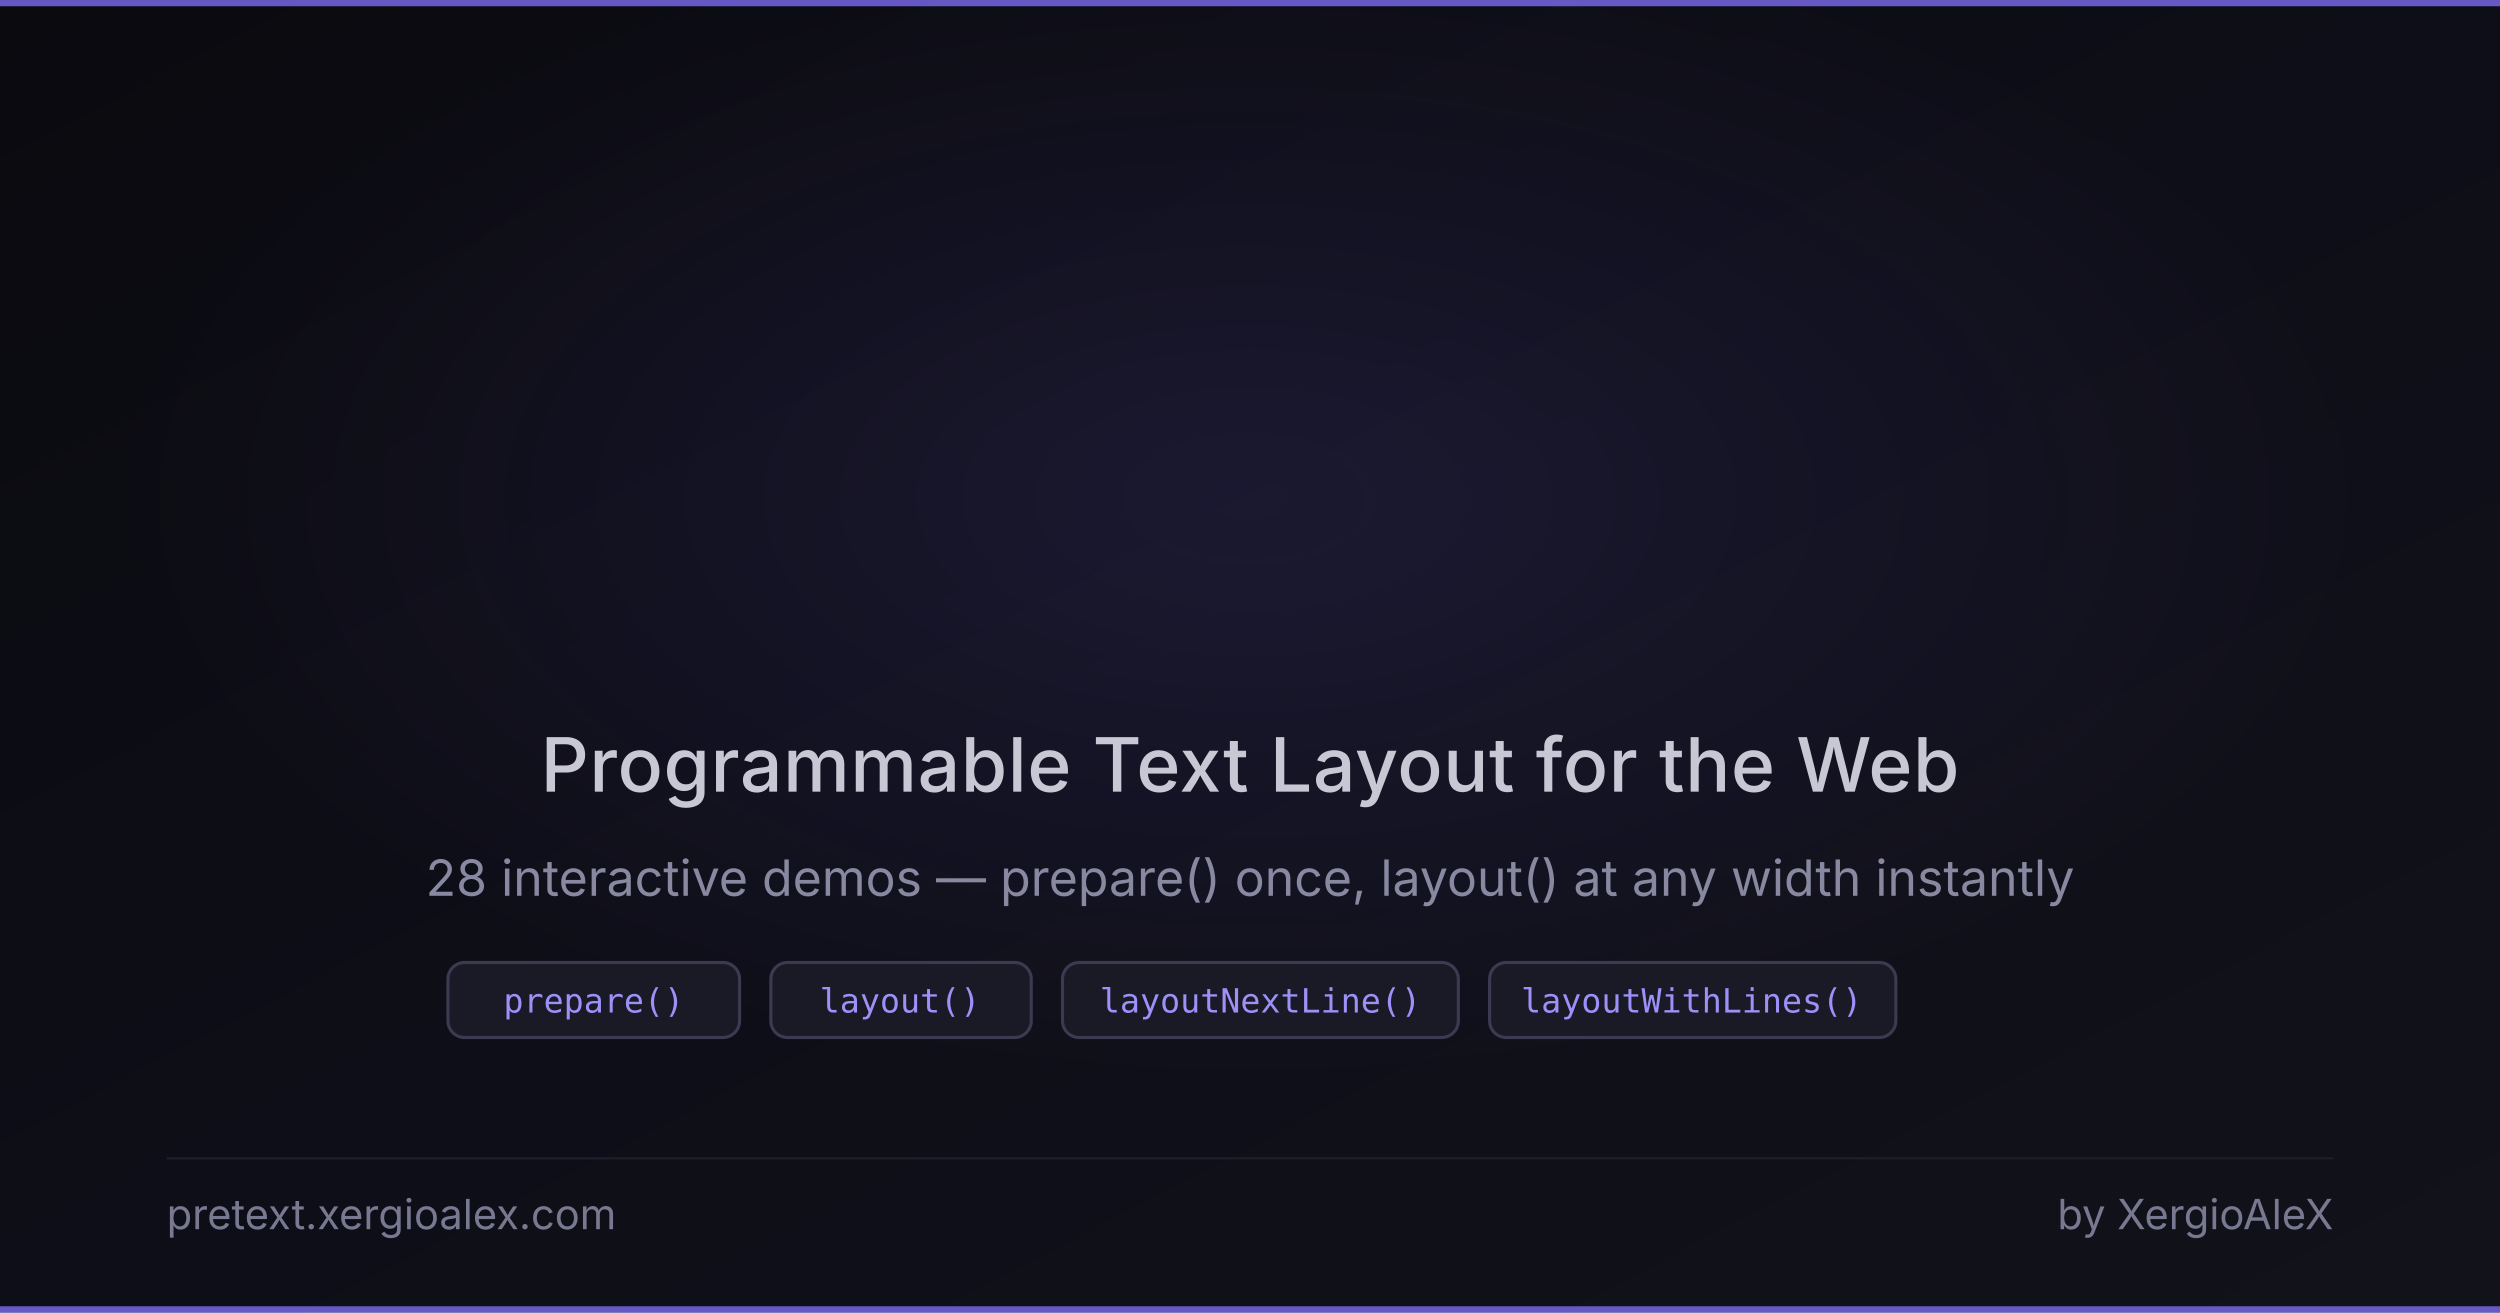
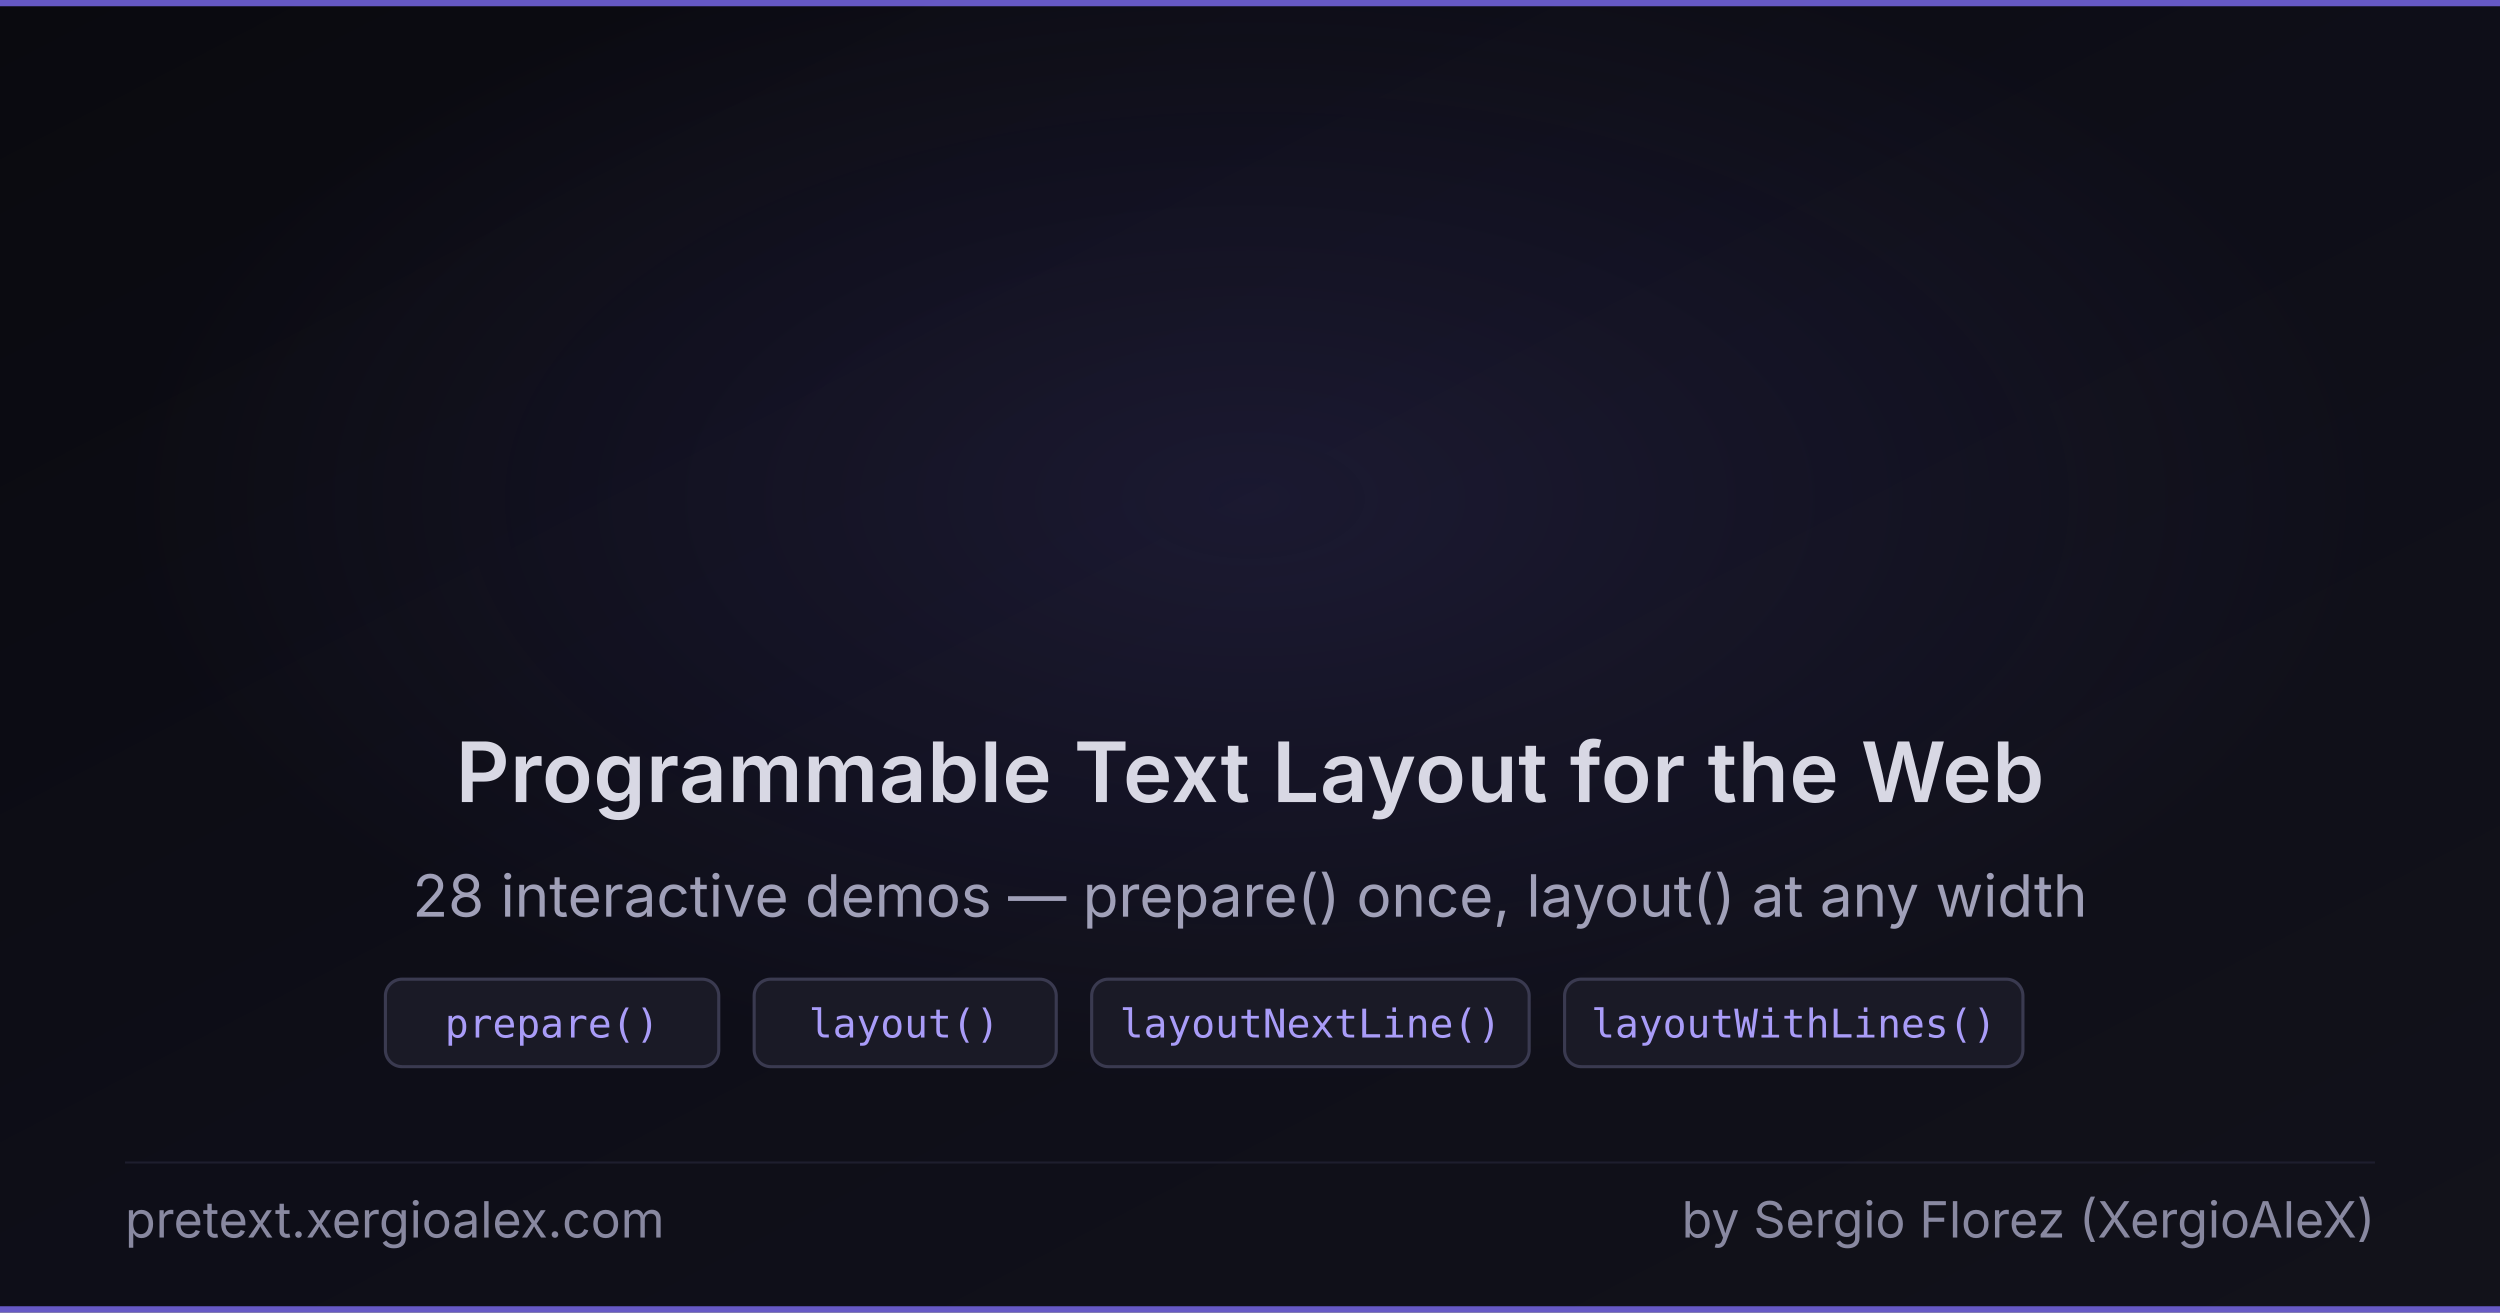
<svg xmlns="http://www.w3.org/2000/svg" width="1200" height="630">
  <defs>
    <linearGradient id="bg" x1="0%" y1="0%" x2="100%" y2="100%">
      <stop offset="0%" stop-color="#0a0a0f" />
      <stop offset="50%" stop-color="#0e0e18" />
      <stop offset="100%" stop-color="#12121a" />
    </linearGradient>
    <radialGradient id="glow" cx="50%" cy="38%" r="45%">
      <stop offset="0%" stop-color="#7c6cf0" stop-opacity="0.12" />
      <stop offset="100%" stop-color="#7c6cf0" stop-opacity="0" />
    </radialGradient>
  </defs>
  <rect width="1200" height="630" fill="url(#bg)" />
  <rect width="1200" height="630" fill="url(#glow)" />
  <rect width="1200" height="3" fill="#7c6cf0" opacity="0.8" />
-   <text x="600" y="380" font-family="system-ui, -apple-system, 'Segoe UI', sans-serif" font-size="36" font-weight="500" fill="#c8c8d4" text-anchor="middle" letter-spacing="0.3">Programmable Text Layout for the Web</text>
-   <text x="600" y="430" font-family="system-ui, -apple-system, 'Segoe UI', sans-serif" font-size="24" fill="#8888a0" text-anchor="middle">28 interactive demos — prepare() once, layout() at any width instantly</text>
-   <rect x="215" y="462" width="140" height="36" rx="8" fill="#1a1a26" stroke="#3a3a50" stroke-width="1.5" />
-   <text x="285" y="486" font-family="ui-monospace, 'SFMono-Regular', monospace" font-size="16" fill="#9d90f8" text-anchor="middle">prepare()</text>
-   <rect x="370" y="462" width="125" height="36" rx="8" fill="#1a1a26" stroke="#3a3a50" stroke-width="1.5" />
-   <text x="432" y="486" font-family="ui-monospace, 'SFMono-Regular', monospace" font-size="16" fill="#9d90f8" text-anchor="middle">layout()</text>
-   <rect x="510" y="462" width="190" height="36" rx="8" fill="#1a1a26" stroke="#3a3a50" stroke-width="1.5" />
-   <text x="605" y="486" font-family="ui-monospace, 'SFMono-Regular', monospace" font-size="16" fill="#9d90f8" text-anchor="middle">layoutNextLine()</text>
-   <rect x="715" y="462" width="195" height="36" rx="8" fill="#1a1a26" stroke="#3a3a50" stroke-width="1.5" />
-   <text x="812" y="486" font-family="ui-monospace, 'SFMono-Regular', monospace" font-size="16" fill="#9d90f8" text-anchor="middle">layoutWithLines()</text>
-   <line x1="80" y1="556" x2="1120" y2="556" stroke="#1e1e2e" stroke-width="1" />
-   <text x="80" y="590" font-family="system-ui, -apple-system, 'Segoe UI', sans-serif" font-size="20" fill="#787890">pretext.xergioalex.com</text>
-   <text x="1120" y="590" font-family="system-ui, -apple-system, 'Segoe UI', sans-serif" font-size="20" fill="#787890" text-anchor="end">by XergioAleX</text>
+   <text x="600" y="385" font-family="system-ui, -apple-system, 'Segoe UI', sans-serif" font-size="40" font-weight="600" fill="#d8d8e4" text-anchor="middle" letter-spacing="0.3">Programmable Text Layout for the Web</text>
+   <text x="600" y="440" font-family="system-ui, -apple-system, 'Segoe UI', sans-serif" font-size="28" fill="#a0a0b8" text-anchor="middle">28 interactive demos — prepare() once, layout() at any width</text>
+   <rect x="185" y="470" width="160" height="42" rx="8" fill="#1a1a26" stroke="#3a3a50" stroke-width="1.5" />
+   <text x="265" y="498" font-family="ui-monospace, 'SFMono-Regular', monospace" font-size="19" fill="#a99cf8" text-anchor="middle">prepare()</text>
+   <rect x="362" y="470" width="145" height="42" rx="8" fill="#1a1a26" stroke="#3a3a50" stroke-width="1.5" />
+   <text x="434" y="498" font-family="ui-monospace, 'SFMono-Regular', monospace" font-size="19" fill="#a99cf8" text-anchor="middle">layout()</text>
+   <rect x="524" y="470" width="210" height="42" rx="8" fill="#1a1a26" stroke="#3a3a50" stroke-width="1.5" />
+   <text x="629" y="498" font-family="ui-monospace, 'SFMono-Regular', monospace" font-size="19" fill="#a99cf8" text-anchor="middle">layoutNextLine()</text>
+   <rect x="751" y="470" width="220" height="42" rx="8" fill="#1a1a26" stroke="#3a3a50" stroke-width="1.5" />
+   <text x="861" y="498" font-family="ui-monospace, 'SFMono-Regular', monospace" font-size="19" fill="#a99cf8" text-anchor="middle">layoutWithLines()</text>
+   <line x1="60" y1="558" x2="1140" y2="558" stroke="#1e1e2e" stroke-width="1" />
+   <text x="60" y="594" font-family="system-ui, -apple-system, 'Segoe UI', sans-serif" font-size="24" fill="#8888a0">pretext.xergioalex.com</text>
+   <text x="1140" y="594" font-family="system-ui, -apple-system, 'Segoe UI', sans-serif" font-size="24" fill="#8888a0" text-anchor="end">by Sergio Florez (XergioAleX)</text>
  <rect y="627" width="1200" height="3" fill="#7c6cf0" opacity="0.8" />
</svg>
